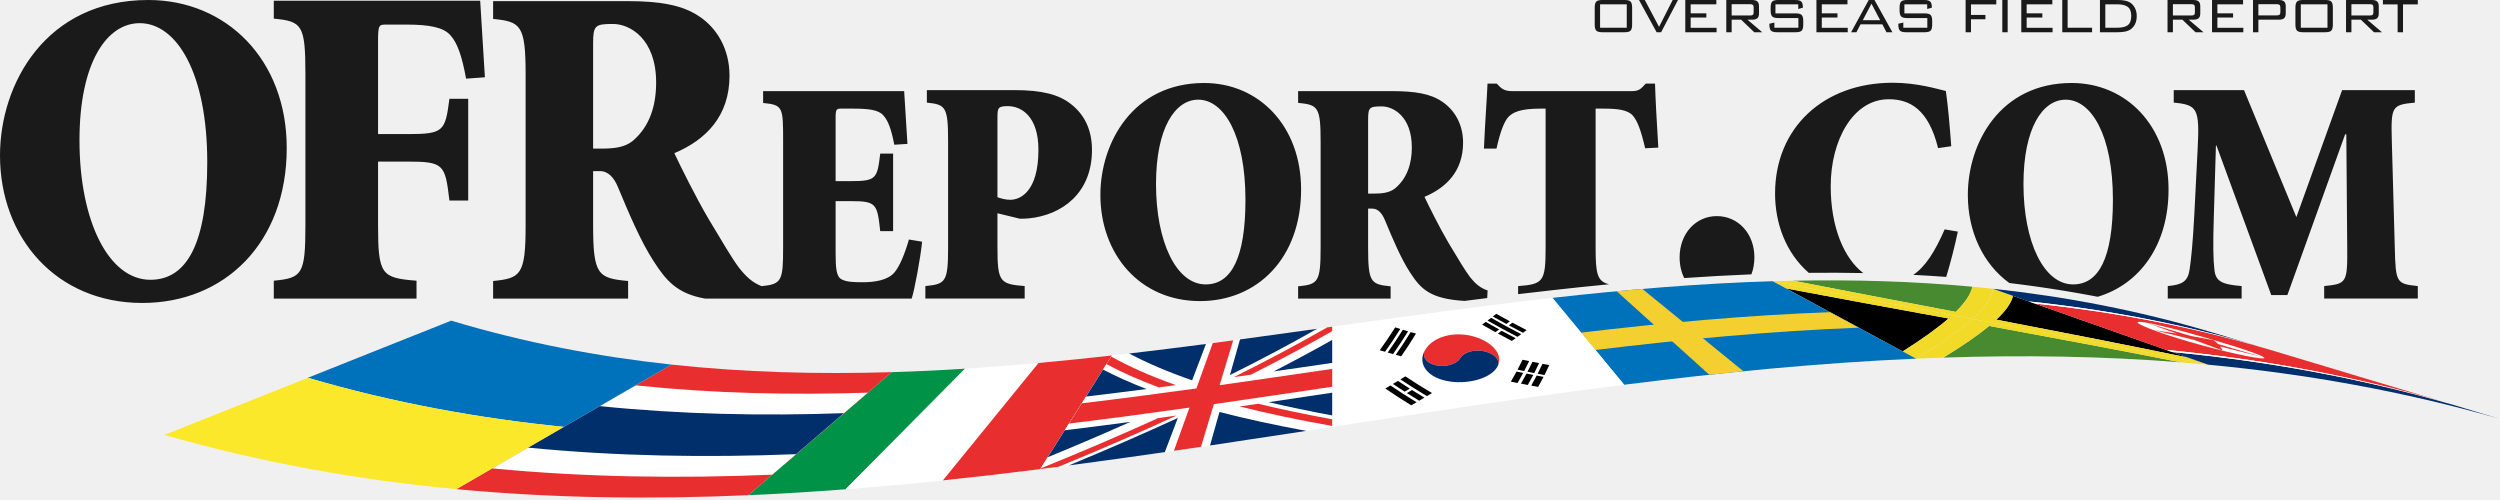
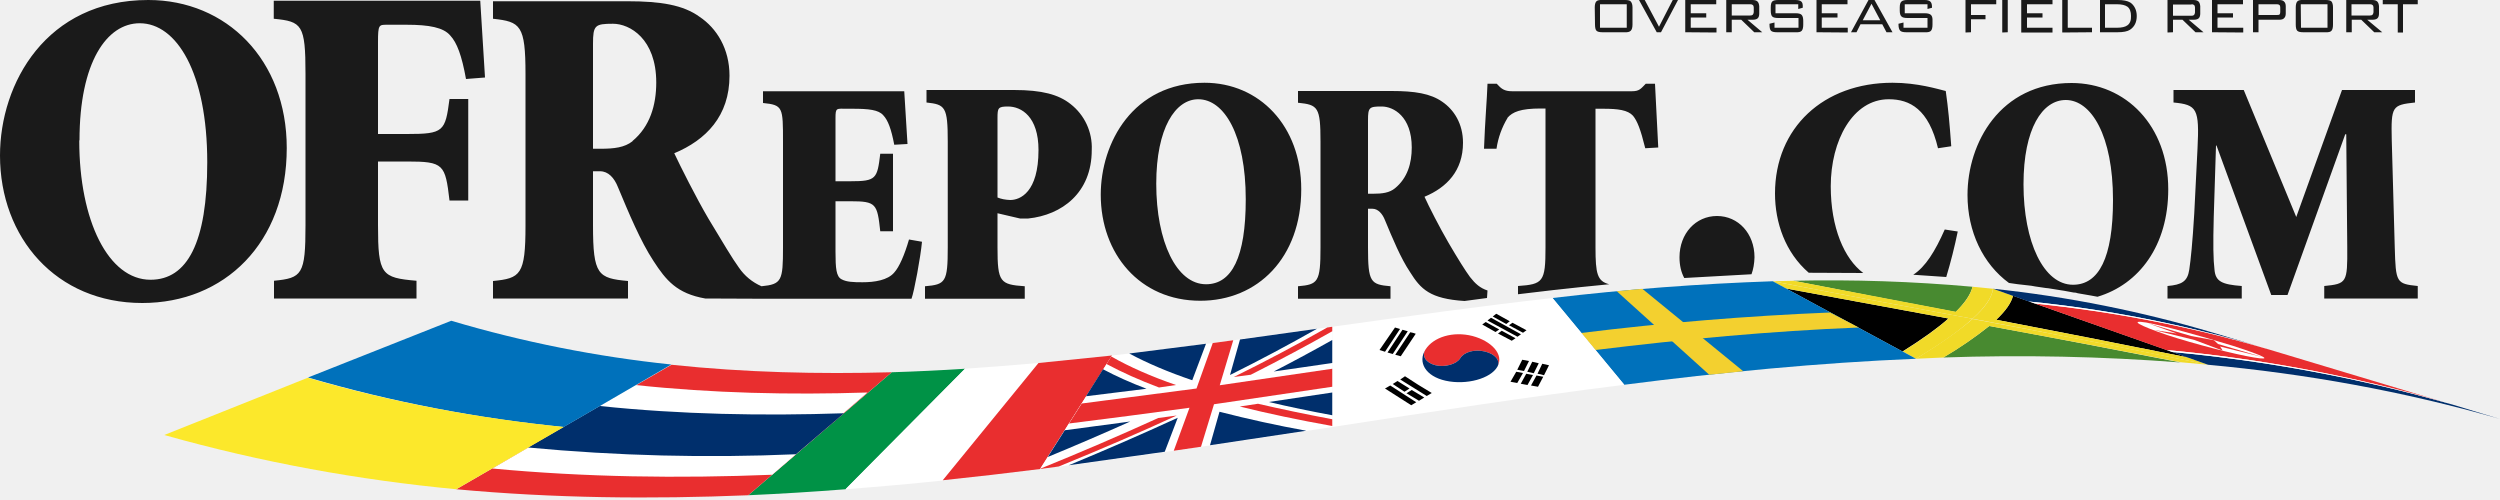
- <svg xmlns="http://www.w3.org/2000/svg" viewBox="0 0 1000 200" fill="none">
-   <path d="M356.676 148.861a872.051 872.051 0 0 0 29.366-1.386l-47.806 48.232a1163.243 1163.243 0 0 1-38.926 2.369c19.123-16.404 38.244-32.809 57.366-49.215z" fill="#009246" />
-   <path d="M386.042 147.476c9.789-.621 19.577-1.393 29.366-2.283l-38.244 46.955a1432.711 1432.711 0 0 1-38.928 3.56l47.806-48.232z" fill="#fff" />
-   <path d="M415.408 145.192c9.789-.89 19.578-1.902 29.366-3.001l-28.682 45.445a1855.84 1855.84 0 0 1-38.929 4.512l38.245-46.956zm-232.88 50.471c38.927 3.661 77.854 4.108 116.782 2.414l57.365-49.215c-29.366.876-58.732.136-88.1-3.028l-86.047 49.829z" fill="#E92E2F" />
-   <path d="M196.871 187.357c37.334 3.578 74.668 4.075 112.001 2.516l38.242-32.809c-30.96 1.013-61.92.321-92.88-2.926l-57.363 33.219z" fill="#fff" />
-   <path d="M211.215 179.052c35.739 3.494 71.479 4.041 107.22 2.618l19.12-16.404c-32.553 1.148-65.105.507-97.658-2.824-9.562 5.536-19.124 11.072-28.682 16.61z" fill="#002F6C" />
-   <path d="M777.316 143.039c31.674-1.047 63.348-.609 95.023 1.89-27.146-5.351-52.709-10.13-76.688-14.551-4.528 3.762-10.641 7.965-18.335 12.661zm11.647-28.351c-23.894-2.213-47.789-2.871-71.685-2.408 20.089 3.94 41.761 8.039 65.015 12.476 3.806-3.746 6.029-7.074 6.67-10.068z" fill="#488A30" />
-   <path d="M761.092 140.568c7.695-4.859 13.807-9.234 18.338-13.173-23.252-4.264-44.924-8.214-65.012-12.027l46.674 25.2zm114.109 2.472l-70.01-24.701c-.642 2.81-2.865 5.954-6.672 9.521 23.979 4.605 49.54 9.593 76.682 15.18z" fill="#000" />
-   <path d="M766.438 143.455c3.627-.158 7.252-.297 10.879-.416 7.693-4.696 13.807-8.897 18.336-12.661 23.979 4.421 49.542 9.2 76.688 14.551 3.627.286 7.253.599 10.881.94-33.809-6.89-65.225-12.857-94.25-18.303-5.122 4.614-12.632 9.878-22.534 15.889zm22.525-28.767c-.641 2.994-2.864 6.322-6.67 10.068-23.254-4.437-44.926-8.536-65.015-12.476-2.734.053-5.471.121-8.206.202 24.244 4.725 50.877 9.643 79.902 15.084 5.121-4.615 7.855-8.58 8.198-12.056a537.766 537.766 0 0 0-8.209-.822z" fill="#F1DA28" />
-   <path d="M797.173 115.51c-.343 3.476-3.077 7.441-8.198 12.056 29.023 5.445 60.439 11.413 94.246 18.303-2.674-.942-5.346-1.885-8.02-2.829-27.143-5.587-52.703-10.576-76.682-15.18 3.807-3.566 6.03-6.711 6.672-9.521l-8.018-2.829zm-82.755-.142c20.088 3.813 41.76 7.763 65.012 12.027-4.531 3.939-10.643 8.314-18.338 13.173l5.346 2.886c9.902-6.011 17.412-11.274 22.533-15.889-29.023-5.441-55.655-10.359-79.898-15.084l5.345 2.887z" fill="#F1DA28" />
-   <path d="M649.655 153.896c38.929-4.909 77.854-8.747 116.782-10.442l-57.365-30.973c-29.366.876-58.732 3.369-88.099 6.67l28.682 34.745z" fill="#0071BB" />
-   <path d="M683.717 149.902c4.541-.489 9.082-.96 13.625-1.41l-40.395-32.924c-3.428.292-6.854.6-10.278.922l37.048 33.412z" fill="#F3D02F" />
-   <path d="M638.183 139.999c35.103-4.266 70.206-7.566 105.31-8.933l-11.473-6.193c-33.19 1.203-66.381 4.234-99.572 8.179l5.735 6.947z" fill="#F3D02F" />
-   <path fill-rule="evenodd" clip-rule="evenodd" d="M180.477 128.258c29.367 8.822 58.732 14.411 88.1 17.575L225.55 170.75c-34.146-3.413-68.295-9.645-102.441-19.636l57.368-22.856z" fill="#0071BB" />
-   <path fill-rule="evenodd" clip-rule="evenodd" d="M123.107 151.114c34.146 9.991 68.295 16.224 102.441 19.636l-43.021 24.913c-38.927-3.661-77.854-10.538-116.782-21.698l57.362-22.851z" fill="#FCE82B" />
-   <path d="M532.875 170.766c38.927-5.98 77.854-11.96 116.78-16.87-9.56-11.582-19.12-23.163-28.682-34.744-29.366 3.301-58.733 7.41-88.099 11.52l.001 40.094z" fill="#fff" />
-   <path d="M594.307 128.757a295.421 295.421 0 0 0 5.352 3.01c-.488.364-.982.729-1.481 1.095a289.697 289.697 0 0 1-5.322-3.013c.487-.366.97-.728 1.451-1.092zm6.347 3.554a324.8 324.8 0 0 0 5.593 2.973l-1.519 1.096a321.987 321.987 0 0 1-5.562-2.973c.5-.366.996-.732 1.488-1.096zm-4.218-5.178a317.344 317.344 0 0 0 12.039 6.518c-.488.361-.98.724-1.478 1.088a313.414 313.414 0 0 1-11.974-6.523c.476-.363.946-.723 1.413-1.083zm2.066-1.611a306.362 306.362 0 0 0 5.445 3.001c-.464.356-.931.714-1.402 1.073a300.287 300.287 0 0 1-5.414-3.002c.461-.357.918-.715 1.371-1.072zm6.457 3.544c1.861.993 3.756 1.981 5.686 2.964l-1.439 1.077a326.715 326.715 0 0 1-5.654-2.966c.473-.358.942-.718 1.407-1.075zm-42.827 21.481c3.396 2.255 6.95 4.48 10.667 6.677-.672.405-1.348.811-2.027 1.218a235.982 235.982 0 0 1-10.601-6.688c.655-.401 1.308-.803 1.961-1.207zm-2.95 1.815a224.899 224.899 0 0 0 4.721 3.087c-.672.406-1.35.812-2.031 1.221a218.135 218.135 0 0 1-4.691-3.094l2.001-1.214zm5.601 3.644a251.477 251.477 0 0 0 4.963 3.045c-.685.408-1.373.816-2.067 1.227-1.656-.998-3.3-2.014-4.933-3.05.684-.408 1.363-.816 2.037-1.222zm-8.616-1.821a229.548 229.548 0 0 0 10.465 6.708c-.699.411-1.401.822-2.108 1.235a225.676 225.676 0 0 1-10.396-6.718l2.039-1.225zm2.128-12.257a170.306 170.306 0 0 0 5.975-9.096c.699.208 1.404.415 2.114.62a167.092 167.092 0 0 1-5.908 9.078c-.732-.201-1.458-.402-2.181-.602zm-3.223-.914a172.827 172.827 0 0 0 6.075-9.118c.687.208 1.378.417 2.074.626a170.654 170.654 0 0 1-6.008 9.103c-.718-.203-1.432-.407-2.141-.611zm-3.162-.924a176.017 176.017 0 0 0 6.174-9.141c.674.212 1.352.423 2.035.634a174.836 174.836 0 0 1-6.109 9.124c-.7-.204-1.401-.41-2.1-.617zm52.428 12.576c.781-1.335 1.54-2.682 2.275-4.043.881.179 1.768.358 2.659.537a138.064 138.064 0 0 1-2.243 4.036l-2.691-.53zm2.666-4.775c.703-1.318 1.381-2.65 2.034-3.993.871.183 1.745.364 2.624.546a121.544 121.544 0 0 1-2.003 3.985c-.889-.179-1.774-.357-2.655-.538zm1.383 5.565a137.369 137.369 0 0 0 2.228-4.031c.896.178 1.796.355 2.7.532a133.735 133.735 0 0 1-2.197 4.022c-.915-.174-1.826-.349-2.731-.523zm2.609-4.76c.697-1.333 1.36-2.66 1.99-3.978.882.18 1.771.36 2.662.54a121.795 121.795 0 0 1-1.957 3.972c-.902-.177-1.8-.355-2.695-.534zm1.496 5.542c.762-1.346 1.49-2.684 2.184-4.016.91.176 1.822.351 2.74.526-.683 1.329-1.4 2.666-2.151 4.008-.929-.172-1.853-.345-2.773-.518zm2.559-4.744c.671-1.31 1.318-2.632 1.941-3.966.896.179 1.799.359 2.705.537a119.05 119.05 0 0 1-1.912 3.959c-.916-.176-1.827-.353-2.734-.53z" fill="#000" />
-   <path d="M570.158 139.772a2.856 2.856 0 0 0-.108.176c.036-.06.069-.119.108-.176z" fill="#B50037" />
-   <path d="M588.916 134.438c-7.717-1.957-15.551.333-18.758 5.334-1.584 2.495.055 5.334 3.974 6.282 3.911.95 8.511-.322 9.964-2.785 1.479-2.47 5.707-3.663 9.759-2.718 4.046.945 6.489 3.639 5.142 6.076 2.681-4.865-2.399-10.226-10.081-12.189" fill="#E92E2F" />
-   <path d="M570.158 139.772c-1.584 2.495.055 5.334 3.974 6.282 3.911.95 8.511-.322 9.964-2.785 1.479-2.47 5.707-3.663 9.759-2.718 4.046.945 6.489 3.639 5.142 6.076-2.648 4.856-12.479 7.5-20.689 5.673-8.246-1.82-11.328-7.534-8.15-12.528" fill="#002F6C" />
-   <path d="M416.092 187.636c38.928-4.909 77.855-10.89 116.783-16.87v-40.094c-29.367 4.109-58.732 8.217-88.101 11.519l-28.682 45.445z" fill="#fff" />
-   <path d="M500.338 149.879c11.848-5.981 22.692-11.802 32.537-17.423v-1.784l-2.011.281c-11.144 6.395-23.589 13.044-37.336 19.894 2.271-.321 4.54-.643 6.81-.968zm-4.487 12.701c11.243 2.843 23.585 5.431 37.024 7.803v-2.661c-10.578-1.932-20.455-4.002-29.627-6.23-2.465.365-4.931.727-7.397 1.088zm-53.261-16.927c6.178 3.31 13.165 6.41 20.959 9.308 2.271-.3 4.541-.603 6.812-.909-9.851-3.498-18.473-7.3-25.865-11.419l-1.906 3.02zm20.689 21.577c-14.552 6.607-30.227 13.345-47.021 20.141l-.167.265c2.457-.31 4.912-.625 7.369-.942 16.898-6.929 32.638-13.785 47.216-20.495-2.465.346-4.931.69-7.397 1.031z" fill="#E92E2F" />
-   <path d="M526.847 131.514a6401.169 6401.169 0 0 1-30.845 4.257l-4.037 14.264c12.754-6.358 24.379-12.547 34.882-18.521zm-44.468 6.071a2186.646 2186.646 0 0 1-30.723 3.818c7.277 3.857 15.676 7.429 25.195 10.728l5.528-14.546zm50.496 7.583v-9.197a724.1 724.1 0 0 1-23.387 12.594c7.795-1.124 15.591-2.26 23.387-3.397zm0 21.005v-9.097c-8.469 1.271-16.94 2.535-25.411 3.792 7.955 1.878 16.425 3.642 25.411 5.305zm-105.35 19.99a2956.377 2956.377 0 0 0 38.414-5.316c1.73-4.558 3.463-9.115 5.195-13.672-13.542 6.223-28.078 12.572-43.609 18.988zm56.473-7.966a8773.168 8773.168 0 0 0 38.531-5.842c-12.577-2.305-24.156-4.817-34.738-7.566l-3.793 13.408zm-58.112-6.078l-6.801 10.776a1211.237 1211.237 0 0 0 33.098-14.154 2278.787 2278.787 0 0 1-26.297 3.378zm8.518-13.497c8.067-.955 16.135-1.963 24.204-3.014-6.355-2.451-12.153-5.043-17.392-7.781l-6.812 10.795z" fill="#002F6C" />
-   <path d="M485.102 137.227l-6.547 18.143c-15.285 2.118-30.57 4.131-45.855 5.952-1.703 2.7-3.406 5.399-5.111 8.098 16.065-1.952 32.131-4.106 48.195-6.37l-6.234 17.273c3.612-.526 7.225-1.057 10.836-1.592l5.168-17.072c15.773-2.262 31.547-4.614 47.322-6.965v-7.145c-15.009 2.201-30.018 4.401-45.025 6.519l5.428-17.931c-2.726.368-5.453.731-8.177 1.09z" fill="#E92E2F" />
-   <path d="M811.511 120.569c30.96 3.247 61.921 9.05 92.879 18.262l-19.12-5.747c-29.367-8.821-58.732-14.41-88.099-17.575l14.34 5.06zm71.708 25.299c38.926 3.663 77.854 10.537 116.781 21.698l-19.123-5.748c-37.332-10.77-74.666-17.431-112.002-21.009l14.344 5.059z" fill="#002F6C" />
-   <path d="M866.486 139.965c37.068 3.565 74.137 10.19 111.203 20.896l-70.111-21.071c-31.225-9.277-62.451-15.116-93.676-18.376l52.584 18.551z" fill="#E92E2F" />
-   <path d="M813.902 121.413c31.225 3.261 62.451 9.1 93.676 18.376l-3.188-.958c-30.958-9.211-61.919-15.015-92.879-18.262l2.391.844zm54.973 19.396c37.336 3.579 74.67 10.239 112.002 21.009l-3.188-.958c-37.066-10.706-74.135-17.331-111.203-20.896.797.283 1.594.563 2.389.845z" fill="#fff" />
-   <path d="M858.43 129.046c6.791 1.165 22.409 5.442 34.881 9.356 12.473 3.919 16.199 5.858 8.325 4.562-7.876-1.301-23.494-5.247-34.882-9.036-11.39-3.783-15.115-6.055-8.324-4.882" fill="#fff" />
-   <path d="M859.111 129.265c5.721 1.707 11.484 3.421 17.287 5.144 3.059.533 6.113 1.093 9.17 1.68.581.47 1.129.979 1.64 1.523 5.854 1.731 11.747 3.471 17.681 5.219a4948.723 4948.723 0 0 0-16.863-4.251c.4.528.735 1.067 1.006 1.615a2130.844 2130.844 0 0 0-11.238-4.166 7537.618 7537.618 0 0 0-16.237-4.008c3.058.451 6.116.926 9.173 1.428-3.869-1.405-7.742-2.8-11.619-4.184z" fill="#E92E2F" />
-   <path d="M637.883 3.049c0-1.183.212-1.988.639-2.413.423-.424 1.222-.636 2.392-.636h8.932c1.17 0 1.961.212 2.381.636.418.425.625 1.23.625 2.413v6.797c0 1.183-.207 1.986-.625 2.411-.42.425-1.211.636-2.381.636h-8.932c-1.17 0-1.969-.211-2.393-.636-.427-.425-.639-1.228-.639-2.411V3.049h.001zm2.148 8.047h10.67V1.723h-10.67v9.373zm22.619 1.798L655.6 0h2.326l5.697 10.746L669.07 0h2.126l-6.751 12.894h-1.795zm11.466 0V0h12.421v1.723h-10.27v3.601h6.272v1.699h-6.272v4.097h10.369v1.774h-12.52zm16.398 0V0h10.376c.944 0 1.636.196 2.067.588.434.392.65 1.029.65 1.911v2.874c0 .884-.217 1.52-.65 1.912-.432.392-1.123.586-2.067.586h-1.895l5.893 5.023h-3.194l-5.243-5.023h-3.786v5.023h-2.151zm9.543-11.219h-7.393v4.523h7.393c.52 0 .881-.091 1.089-.275.211-.184.313-.533.313-1.05V2.998c0-.499-.103-.845-.313-1.036-.208-.191-.57-.287-1.089-.287zm19.247.048h-9.124v3.625h8.123c1.168 0 1.959.216 2.373.649.414.435.625 1.233.625 2.399v1.45c0 1.183-.211 1.986-.625 2.411-.414.425-1.205.636-2.373.636h-7.522c-1.167 0-1.962-.211-2.39-.636-.422-.425-.637-1.228-.637-2.411v-.35l2.001-.475v2.075h9.597V7.222h-8.096c-1.151 0-1.938-.213-2.365-.638-.422-.424-.636-1.228-.636-2.411V3.049c0-1.2.214-2.007.636-2.424.427-.417 1.213-.625 2.365-.625h6.873c1.098 0 1.875.198 2.334.591.457.394.686 1.129.686 2.207v.278l-1.845.522V1.723zm7.27 11.171V0h12.418v1.723h-10.271v3.601h6.272v1.699h-6.272v4.097h10.371v1.774h-12.518zm13.869 0L747.488 0h2.301l7.173 12.894h-2.375l-1.65-3.173h-8.721l-1.65 3.173h-2.123zm4.672-4.824h6.945l-3.469-6.596-3.476 6.596zm25.763-6.347h-9.12v3.625h8.123c1.164 0 1.955.216 2.375.649.414.435.619 1.233.619 2.399v1.45c0 1.183-.205 1.986-.619 2.411-.42.425-1.211.636-2.375.636h-7.521c-1.17 0-1.964-.211-2.388-.636-.425-.425-.639-1.228-.639-2.411v-.35l1.998-.475v2.075h9.596V7.222h-8.093c-1.153 0-1.939-.213-2.362-.638-.427-.424-.641-1.228-.641-2.411V3.049c0-1.2.214-2.007.641-2.424.424-.417 1.21-.625 2.363-.625h6.87c1.101 0 1.879.198 2.334.591.461.394.689 1.129.689 2.207v.278l-1.851.522V1.723h.001zm15.368 11.171V0h12.271v1.749h-10.12v4.224h5.772v1.723h-5.772v5.198h-2.151zm14.672 0V0h2.148v12.894h-2.148zm7.596 0V0h12.419v1.723h-10.269v3.601h6.271v1.699h-6.271v4.097h10.367v1.774h-12.517zm16.394 0V0h2.147v11.096h9.773v1.797h-11.92v.001zM847.072 0c2.268 0 3.915.334 4.951 1 .833.532 1.483 1.274 1.961 2.223.473.95.711 2 .711 3.147 0 2.519-.891 4.358-2.672 5.524-1.018.667-2.668.999-4.951.999h-7.096V0h7.096zm-.297 1.723h-4.648v9.374h4.648c1.997 0 3.431-.335 4.298-1.003.95-.719 1.425-1.963 1.425-3.733 0-1.703-.475-2.915-1.425-3.635-.883-.667-2.317-1.003-4.298-1.003zm20.239 11.171V0h10.377c.951 0 1.637.196 2.07.588.434.392.649 1.029.649 1.911v2.874c0 .884-.216 1.52-.649 1.912-.433.392-1.119.586-2.07.586h-1.895l5.898 5.023h-3.201l-5.239-5.023h-3.79v5.023h-2.15zm9.548-11.219h-7.398v4.523h7.398c.518 0 .875-.091 1.086-.275.206-.184.312-.533.312-1.05V2.998c0-.499-.106-.845-.312-1.036-.21-.191-.568-.287-1.086-.287zm8.247 11.219V0h12.421v1.723h-10.273v3.601h6.276v1.699h-6.276v4.097h10.374v1.774h-12.522zm16.393 0V0h10.374c.951 0 1.637.196 2.073.588.431.392.646 1.029.646 1.911v2.874c0 .884-.216 1.52-.646 1.912-.435.392-1.122.586-2.071.586h-8.225v5.023h-2.151zm9.544-11.219h-7.393v4.473h7.393c.52 0 .881-.095 1.092-.286.205-.192.309-.543.309-1.057V3.018c0-.514-.105-.867-.322-1.056-.218-.192-.579-.287-1.079-.287zm7.423 1.374c0-1.183.214-1.988.639-2.413.424-.424 1.222-.636 2.389-.636h8.938c1.17 0 1.961.212 2.378.636.417.425.628 1.23.628 2.413v6.797c0 1.183-.211 1.986-.628 2.411-.417.425-1.208.636-2.378.636h-8.938c-1.167 0-1.965-.211-2.39-.636-.425-.425-.639-1.228-.639-2.411V3.049h.001zm2.149 8.047h10.672V1.723h-10.672v9.373zm18.095 1.798V0h10.374c.947 0 1.639.196 2.07.588.436.392.65 1.029.65 1.911v2.874c0 .884-.215 1.52-.65 1.912-.432.392-1.123.586-2.07.586h-1.895l5.898 5.023h-3.201l-5.239-5.023h-3.786v5.023h-2.151zm9.546-11.219h-7.395v4.523h7.395c.514 0 .879-.091 1.087-.275.208-.184.313-.533.313-1.05V2.998c0-.499-.105-.845-.313-1.036-.208-.191-.573-.287-1.087-.287zm13.244.074v11.145h-2.15V1.749h-5.898V0h13.969v1.749h-5.921zM114.693 59.166c0 38.136-24.955 62.016-57.774 62.016C22.393 121.182 0 94.985 0 62.195 0 33.324 18.461 0 59.312 0c31.281 0 55.381 23.881 55.381 59.166zm-82.901-3.03c0 32.256 11.624 55.779 28.375 55.779 14.699 0 22.734-14.792 22.734-47.047 0-35.82-12.308-55.601-27.009-55.601-13.16.001-24.1 15.683-24.1 46.869zM520.439 75.79c0 27.454-17.471 44.645-40.443 44.645-24.17 0-39.842-18.858-39.842-42.463 0-20.782 12.92-44.772 41.517-44.772 21.895-.001 38.768 17.191 38.768 42.59zm-58.033-2.18c0 23.218 8.137 40.153 19.863 40.153 10.289 0 15.912-10.648 15.912-33.869 0-25.784-8.615-40.025-18.902-40.025-9.215.001-16.873 11.29-16.873 33.741z" fill="#1A1A1A" />
-   <path d="M151.223 53.637h11.622c14.7 0 15.214-1.1 16.922-14.111h7.521V80.21h-7.521c-1.708-14.478-2.222-15.579-16.922-15.579h-11.622v25.475c0 19.793 1.367 21.075 15.384 22.175v7.147h-57.091v-7.147c11.281-1.1 12.648-2.382 12.648-22.175V29.629c0-19.793-1.367-21.076-12.648-22.176V.306h82.559c.17 3.116 1.025 16.494 1.881 30.606l-7.521.55c-1.709-9.347-3.59-14.479-6.325-17.411-2.735-3.114-8.373-4.215-17.434-4.215h-8.034c-3.076 0-3.418 0-3.418 6.78v37.021h-.001zm247.76 45.264c0 13.855.958 14.752 10.887 15.523v5.003h-39.723v-5.003c8.136-.771 9.093-1.668 9.093-15.523V56.566c0-13.855-.957-14.752-8.494-15.521v-5.003h34.939c11.245 0 17.825 1.795 22.611 5.516 5.145 3.977 8.495 9.878 8.495 18.473 0 17.19-11.964 26.043-25.366 27.326-1.315.127-2.512.127-3.469.127l-8.974-2.179v13.596h.001zm0-20.012c1.437.514 3.229 1.027 5.144 1.027 3.83 0 11.247-3.08 11.247-20.013 0-13.342-6.819-17.447-12.204-17.447-3.949 0-4.187.642-4.187 4.618v31.815zm566.946-42.848v5.003c-9.096.897-9.573 1.411-9.215 14.882l1.196 42.975c.359 14.241.598 14.625 9.213 15.523v5.003h-37.449v-5.003c8.973-.899 9.332-1.283 9.213-15.523l-.359-45.158h-.478l-23.093 64.272h-6.459l-21.897-59.781h-.236l-.839 28.48c-.361 11.032-.242 17.19.238 21.167.479 4.747 3.109 5.901 10.889 6.543v5.003H867.1v-5.003c5.743-.513 8.017-1.796 8.732-6.543.601-3.977 1.317-10.777 1.914-22.45l1.317-25.915c.836-16.164-.12-17.575-9.571-18.472v-5.003h28.115l20.939 50.802 18.306-50.802h29.077zM305.588 119.45h59.068c1.076-3 3.59-16.488 4.186-22.773l-5.264-.868c-1.795 6.158-3.829 10.92-5.863 13.229-2.632 3.081-7.896 3.857-12.682 3.857-3.711 0-6.47-.124-8.385-1.15-2.153-1.155-2.402-4.358-2.402-11.028V80.45h6.001c10.289 0 10.647 1 11.844 12h5.155v-31h-5.155c-1.196 10-1.555 11-11.844 11h-6.001V47.348c0-4.492.259-3.898 4.806-3.898h2.031c6.343 0 10.291.474 12.205 2.656 1.913 2.051 3.23 5.496 4.427 11.783l5.266-.329c-.6-9.621-1.197-19.109-1.316-21.109h-56.418v4.74c8 .77 8 1.667 8 15.521v42.335c0 13.213-.537 14.642-8.609 15.414-3.786-1.485-6.186-3.796-9.047-7.378-2.736-3.665-6.412-9.896-12.224-19.609-4.958-8.43-11.239-21.076-13.63-26.206 12.647-5.316 22.068-14.846 22.068-30.974 0-10.812-5.115-19.044-11.953-23.626C273.185 2.087 264.309.45 250.976.45h-53.729v7.12c11 1.1 13 2.384 13 22.177v60.476c0 19.794-2 21.076-13 22.175v7.053h54v-7.053c-12-1.099-14-2.381-14-22.175V68.45h2.791c3.246 0 5.641 2.64 7.177 6.488 4.274 10.262 9.06 21.582 14.187 29.463 4.977 7.735 9.326 13.049 20.677 15.049h23.509zm-52.562-63.032c-3.247 2.565-7.349 3.032-12.82 3.032h-2.96V17.466c0-7.331.795-7.882 7.976-7.882 6.666 0 17.233 5.823 17.233 23.418 0 8.981-2.42 17.552-9.429 23.416zm349.997-9.253c1.916-2.304 5.145-3.715 13.159-3.715h2.063v55.509c0 13.816-1 14.711-11 15.48v3.211c5-.532 9.077-1.053 13.505-1.55 7.64-.859 15.233-1.657 22.872-2.392-4.766-1.173-5.377-4.178-5.377-14.75V43.45h3.185c5.743 0 9.69.507 11.724 2.809 1.796 2.175 3.112 5.372 4.907 13.047l5.265-.263c-.598-9.466-1.197-20.592-1.316-25.592h-3.707c-1.918 2-2.514 3-5.626 3H604.94c-3.23 0-4.428-1-6.223-3h-3.709c-.239 6-.959 15-1.438 26h5.026c1.553-7.001 2.994-10.368 4.427-12.286zm-46.777 67.364c-8-.771-9-1.668-9-15.523V83.45h1.732c2.272 0 3.947 2.004 5.025 4.699 2.992 7.185 6.342 15.179 9.929 20.694 4.399 6.838 8.1 10.659 21.856 11.53 3.031-.394 6.062-.771 9.093-1.153l.162-3.03c-2.993-1.026-4.906-2.692-7.06-5.386-1.914-2.565-4.548-6.927-8.615-13.726-3.47-5.901-7.896-14.752-9.574-18.344 8.857-3.72 15.437-10.392 15.437-21.681 0-7.57-3.589-13.189-8.374-16.396-4.667-3.208-10.891-4.209-20.223-4.209h-37.389v4.698c8 .77 9 1.667 9 15.523v42.335c0 13.855-1 14.752-9 15.523v4.92h37v-4.918h.001zm-9-66.455c0-5.13.446-5.515 5.472-5.515 4.667 0 12.011 4.104 12.011 16.422 0 6.285-1.773 12.248-6.68 16.354-2.271 1.797-5.123 2.115-8.951 2.115h-1.852V48.074zm153.316 61.66c.771-2.033 1.197-4.319 1.197-6.798 0-9.53-6.496-16.494-15.041-16.494-8.377 0-14.872 6.964-14.872 16.494 0 3.105.667 5.908 1.843 8.288a916.85 916.85 0 0 1 26.873-1.49zm64.74.206c4.392.227 8.782.501 13.173.826 1.696-5.412 3.525-12.676 4.654-18.127l-5.264-.888c-3.853 8.82-7.66 14.902-12.563 18.189zm-41.794-.804c7.267-.08 14.532-.054 21.798.092-7.577-5.764-13.025-18.131-13.025-34.742 0-18.282 8.854-34.788 23.212-34.788 8.496 0 15.914 4.064 19.742 19.553l5.264-.762c-.717-9.522-1.194-15.108-2.152-22.091-3.351-.763-11.369-3.301-21.297-3.301-27.641 0-47.023 18.028-47.023 44.308-.002 11.592 4.079 23.55 13.481 31.731zm80.224 4.073l.066.008c1.182.143 2.363.288 3.547.438l1.775.229c1.154.151 2.31.306 3.464.465l1.675.231c1.395.196 2.787.399 4.182.607.297.044.595.086.892.131 1.692.256 3.386.521 5.079.794.438.07.876.145 1.314.217 1.257.207 2.514.416 3.771.633.579.099 1.158.202 1.737.303 1.729.303 3.456.615 5.181.937.887.166 1.771.337 2.658.508 16.735-4.987 28.346-20.542 28.346-42.923 0-25.399-16.872-42.591-38.768-42.591-28.595 0-41.516 23.99-41.516 44.772.002 14.748 6.117 27.64 16.597 35.241zm22.529-73.339c10.288 0 18.903 14.241 18.903 40.025 0 23.22-5.623 33.869-15.914 33.869-11.724 0-19.861-16.936-19.861-40.153 0-22.452 7.659-33.741 16.872-33.741z" fill="#1A1A1A" />
+ <svg xmlns="http://www.w3.org/2000/svg" fill="none" viewBox="0 0 1000 200">
+   <path fill="#009246" d="M356.7 148.9a872 872 0 0 0 29.3-1.4l-47.8 48.2a1163 1163 0 0 1-38.9 2.4z" />
+   <path fill="#fff" d="M386 147.5q14.7-1 29.4-2.3l-38.2 47a1433 1433 0 0 1-39 3.5z" />
+   <path fill="#e92e2f" d="m415.4 145.2 29.4-3-28.7 45.4a1856 1856 0 0 1-39 4.5zm-232.9 50.5c39 3.6 77.9 4 116.8 2.4l57.4-49.2c-29.4.8-58.8.1-88.1-3z" />
+   <path fill="#fff" d="M196.9 187.4c37.3 3.5 74.6 4 112 2.5L347 157c-31 1-62 .3-92.9-3z" />
+   <path fill="#002f6c" d="M211.2 179a781 781 0 0 0 107.2 2.7l19.2-16.4c-32.6 1.1-65.2.5-97.7-2.9z" />
+   <path fill="#488a30" d="M777.3 143a850 850 0 0 1 95 2q-40.7-8-76.6-14.6a159 159 0 0 1-18.4 12.6m11.7-28.3a642 642 0 0 0-71.7-2.4q30 5.9 65 12.5 5.7-5.7 6.7-10.1" />
+   <path fill="#000" d="M761 140.6q11.7-7.3 18.4-13.2l-65-12zm114.2 2.4-70-24.7q-1 4.2-6.7 9.6 36 6.9 76.7 15.1" />
+   <path fill="#f1da28" d="m766.4 143.5 11-.5a159 159 0 0 0 18.3-12.6q36 6.6 76.6 14.5l11 1q-50.8-10.4-94.3-18.3-7.8 6.8-22.6 15.9m22.6-28.8q-1 4.5-6.7 10l-65-12.4-8.2.2q36.3 7 79.9 15 7.6-6.8 8.2-12z" />
+   <path fill="#f1da28" d="M797.2 115.5q-.6 5.3-8.2 12 43.5 8.1 94.2 18.4l-8-2.9q-40.7-8.2-76.7-15.1 5.7-5.4 6.7-9.6zm-82.8-.1 65 12q-6.7 6-18.3 13.2l5.3 2.9q15-9 22.6-16-43.5-8-80-15z" />
+   <path fill="#0071bb" d="M649.7 153.9c38.9-5 77.8-8.8 116.7-10.4l-57.3-31Q665 114 621 119.2z" />
+   <path fill="#f3d02f" d="m683.7 149.9 13.6-1.4-40.4-33-10.2 1z" />
+   <path fill="#f3d02f" d="M638.2 140c35-4.3 70.2-7.6 105.3-9L732 125a1218 1218 0 0 0-99.6 8.2z" />
+   <path fill="#0071bb" fill-rule="evenodd" d="M180.5 128.3a486 486 0 0 0 88 17.5l-43 25A563 563 0 0 1 123.2 151z" clip-rule="evenodd" />
+   <path fill="#fce82b" fill-rule="evenodd" d="M123.1 151.1c34.2 10 68.3 16.2 102.4 19.7l-43 24.9C143.6 192 104.7 185 65.7 174z" clip-rule="evenodd" />
+   <path fill="#fff" d="M532.9 170.8c38.9-6 77.8-12 116.8-16.9L621 119.2c-29.4 3.3-58.8 7.4-88.1 11.5z" />
+   <path fill="#000" d="m594.3 128.8 5.4 3-1.5 1-5.3-3zm6.4 3.5 5.5 3-1.5 1-5.5-2.9zm-4.3-5.2 12 6.6-1.4 1-12-6.5zm2.1-1.6 5.4 3-1.4 1.1-5.4-3zm6.5 3.6 5.6 3-1.4 1-5.6-3zM562 150.5q5.1 3.4 10.7 6.7l-2 1.2-10.6-6.6zm-3 1.9 4.8 3-2 1.3-4.7-3.1zm5.7 3.6 5 3-2.1 1.3-5-3zm-8.6-1.8 10.4 6.7-2 1.2-10.5-6.7zm2-12.3 6-9q1.2.2 2.2.6l-6 9zm-3.1-.9 6-9.1 2.1.6-6 9.1zm-3.2-1 6.2-9 2 .6-6 9.1zm52.4 12.7 2.3-4 2.7.5-2.3 4zm2.7-4.8 2-4 2.7.5-2 4zm1.4 5.6 2.2-4 2.7.5-2.2 4zm2.6-4.8 2-4 2.6.6-2 4zm1.5 5.5 2.2-4 2.7.5-2.1 4zm2.6-4.7 1.9-4 2.7.6-2 4q-1.2-.4-2.6-.6" />
+   <path fill="#b50037" d="m570.2 139.8-.2.1z" />
+   <path fill="#e92e2f" d="M589 134.4c-7.8-2-15.6.4-18.8 5.4-1.6 2.5 0 5.3 4 6.3 3.8.9 8.4-.4 9.9-2.8 1.5-2.5 5.7-3.7 9.8-2.7 4 .9 6.4 3.6 5.1 6 2.7-4.8-2.4-10.2-10-12.2" />
+   <path fill="#002f6c" d="M570.2 139.8c-1.6 2.5 0 5.3 4 6.3 3.8.9 8.4-.4 9.9-2.8 1.5-2.5 5.7-3.7 9.8-2.7 4 .9 6.4 3.6 5.1 6-2.7 4.9-12.5 7.5-20.7 5.7s-11.3-7.5-8.1-12.5" />
+   <path fill="#fff" d="M416 187.6c39-4.9 78-10.9 116.9-16.8v-40.1c-29.4 4-58.8 8.2-88.1 11.5z" />
+   <path fill="#e92e2f" d="M500.3 149.9q17.8-9 32.6-17.4v-1.8l-2 .3a724 724 0 0 1-37.4 19.8zm-4.4 12.7q16.8 4.2 37 7.8v-2.7q-15.9-3-29.7-6.2zm-53.3-17q9.3 5 21 9.4l6.8-1q-14.8-5.1-25.9-11.4zm20.7 21.6a1229 1229 0 0 1-47 20.2l-.2.2 7.4-1q25.3-10.3 47.2-20.4z" />
+   <path fill="#002f6c" d="m526.8 131.5-30.8 4.3-4 14.2a725 725 0 0 0 34.8-18.5m-44.4 6-30.7 3.9q10.8 5.8 25.2 10.7zm50.5 7.7V136a724 724 0 0 1-23.4 12.6zm0 21V157l-25.4 3.8a533 533 0 0 0 25.4 5.3m-105.4 20 38.4-5.4 5.2-13.6a1221 1221 0 0 1-43.6 19m56.5-8 38.5-5.8a490 490 0 0 1-34.7-7.6zm-58.1-6-6.8 10.7a1211 1211 0 0 0 33-14.2zm8.5-13.6 24.2-3q-9.5-3.6-17.4-7.8z" />
+   <path fill="#e92e2f" d="m485.1 137.2-6.5 18.2-45.9 6-5.1 8q24-3 48.2-6.3l-6.3 17.2 10.9-1.6 5.2-17 47.3-7v-7.2l-45 6.6 5.4-18z" />
+   <path fill="#002f6c" d="M811.5 120.6q46.5 4.6 92.9 18.2l-19.1-5.7a486 486 0 0 0-88.1-17.6zm71.7 25.3c39 3.6 77.9 10.5 116.8 21.7l-19.1-5.8a614 614 0 0 0-112-21z" />
+   <path fill="#e92e2f" d="M866.5 140q55.5 5 111.2 20.9l-70.1-21.1a516 516 0 0 0-93.7-18.4z" />
+   <path fill="#fff" d="M813.9 121.4c31.2 3.3 62.5 9.1 93.7 18.4l-3.2-1q-46.5-13.6-92.9-18.2zm55 19.4a614 614 0 0 1 112 21l-3.2-1A609 609 0 0 0 866.5 140z" />
+   <path fill="#fff" d="M858.4 129c6.8 1.2 22.4 5.5 35 9.4 12.4 4 16.1 5.9 8.2 4.6-7.8-1.3-23.5-5.3-34.8-9-11.4-3.9-15.2-6.1-8.4-5" />
+   <path fill="#e92e2f" d="m859.1 129.3 17.3 5.1 9.2 1.7 1.6 1.5 17.7 5.2-16.9-4.2q.6.7 1 1.6l-11.2-4.2-16.2-4 9.1 1.4z" />
+   <path fill="#1a1a1a" d="M637.9 3q0-1.7.6-2.4T641 0h9q1.8 0 2.3.6.7.8.7 2.4v6.8q0 1.8-.7 2.5t-2.4.6H641q-1.8 0-2.4-.6t-.6-2.5zm2.1 8.1h10.7V1.7H640zm22.7 1.8L655.6 0h2.3l5.7 10.7L669.1 0h2.1l-6.8 12.9zm11.4 0V0h12.4v1.7h-10.2v3.6h6.2V7h-6.2v4.1h10.3V13zm16.4 0V0H701q1.4 0 2 .6t.7 1.9v2.9q0 1.3-.6 1.9t-2.1.6H699l5.9 5h-3.2l-5.2-5h-3.8v5zm9.6-11.2h-7.4v4.5h7.4q.7 0 1-.3t.4-1V3q0-.7-.4-1-.3-.3-1-.3m19.2 0h-9.1v3.6h8.1q1.8 0 2.4.7t.6 2.4v1.4q0 1.8-.6 2.5t-2.4.6h-7.5q-1.8 0-2.4-.6t-.6-2.5v-.3l2-.5v2.1h9.6V7.2h-8.1q-1.8 0-2.4-.6t-.6-2.4V3q0-1.8.6-2.4t2.4-.6h6.8q1.7 0 2.4.6t.6 2.2v.3l-1.8.5zm7.3 11.2V0H739v1.7h-10.3v3.6h6.3V7h-6.3v4.1h10.4V13zm13.8 0 7-12.9h2.4l7.2 12.9h-2.4l-1.7-3.2h-8.7l-1.6 3.2zm4.7-4.8h7l-3.5-6.6zM771 1.7h-9.1v3.6h8q1.8 0 2.5.7t.6 2.4v1.4q0 1.8-.6 2.5t-2.4.6h-7.5q-1.8 0-2.4-.6-.7-.7-.7-2.5v-.3l2-.5v2.1h9.6V7.2h-8q-1.8 0-2.4-.6-.7-.6-.7-2.4V3q0-1.8.7-2.4t2.3-.6h7q1.5 0 2.2.6t.7 2.2v.3l-1.8.5zM786.2 13V0h12.3v1.7h-10.1V6h5.8v1.7h-5.8v5.2zm14.7 0V0h2.2v12.9zm7.6 0V0H821v1.7h-10.2v3.6h6.2V7h-6.2v4.1H821V13zm16.4 0V0h2.2v11.1h9.7v1.8zM847.1 0q3.3 0 5 1 1.2.8 1.9 2.2t.7 3.2q0 3.7-2.7 5.5-1.5 1-5 1h-7V0zm-.3 1.7H842v9.4h4.7q3 0 4.3-1 1.5-1.1 1.4-3.7 0-2.6-1.4-3.7-1.4-1-4.3-1M867 13V0h10.4q1.4 0 2 .6t.7 1.9v2.9q0 1.3-.6 1.9t-2.1.6h-1.9l5.9 5h-3.2l-5.2-5h-3.8v5zm9.6-11.2h-7.4v4.5h7.4q.7 0 1-.3t.4-1V3q0-.7-.4-1-.3-.3-1-.3m8.2 11.2V0h12.4v1.7H887v3.6h6.2V7H887v4.1h10.3V13zm16.4 0V0h10.4q1.5 0 2 .6.7.6.7 1.9v2.9q0 1.3-.7 1.9-.5.6-2 .6h-8.2v5zm9.5-11.2h-7.3V6h7.3q1 0 1.1-.2.3-.3.3-1V3q0-.7-.3-1-.4-.3-1-.3m7.5 1.3q0-1.7.6-2.4t2.4-.6h9q1.7 0 2.3.6.6.8.6 2.4v6.8q0 1.8-.6 2.5t-2.4.6h-8.9q-1.8 0-2.4-.6t-.6-2.5zm2.1 8.1H931V1.7h-10.7zm18.1 1.8V0h10.4q1.4 0 2 .6t.7 1.9v2.9q0 1.3-.6 1.9t-2.1.6h-2l6 5h-3.2l-5.2-5h-3.8v5zM948 1.7h-7.4v4.5h7.4q.7 0 1-.3t.4-1V3q0-.7-.4-1-.3-.3-1-.3m13.2 0V13h-2.1V1.7h-6V0h14v1.7zM114.7 59.2c0 38.1-25 62-57.8 62C22.4 121.2 0 95 0 62.2 0 33.3 18.5 0 59.3 0c31.3 0 55.4 23.9 55.4 59.2m-83-3c0 32.2 11.7 55.7 28.5 55.7 14.7 0 22.7-14.8 22.7-47 0-35.9-12.3-55.6-27-55.6-13.2 0-24.1 15.6-24.1 46.8m488.7 19.6c0 27.4-17.4 44.6-40.4 44.6-24.2 0-39.8-18.8-39.8-42.4 0-20.8 12.9-44.8 41.5-44.8 21.9 0 38.7 17.2 38.7 42.6m-58-2.2c0 23.2 8.1 40.2 19.9 40.2 10.3 0 15.9-10.7 15.9-34 0-25.7-8.6-40-19-40-9.1 0-16.8 11.4-16.8 33.8" />
+   <path fill="#1a1a1a" d="M151.2 53.6h11.6c14.7 0 15.3-1 17-14h7.5v40.6h-7.5c-1.7-14.5-2.3-15.6-17-15.6h-11.6v25.5c0 19.8 1.4 21 15.4 22.2v7.1h-57v-7.1c11.2-1.1 12.6-2.4 12.6-22.2V29.6c0-19.8-1.4-21-12.7-22.1V.3h82.6L194 31l-7.6.6c-1.7-9.4-3.6-14.5-6.3-17.4-2.7-3.2-8.4-4.3-17.4-4.3h-8c-3.1 0-3.5 0-3.5 6.8zM399 99c0 13.9 1 14.8 10.9 15.5v5H370v-5c8.2-.7 9.1-1.6 9.1-15.5V56.6c0-13.9-1-14.8-8.5-15.6v-5h35c11.2 0 17.8 1.8 22.6 5.6a22 22 0 0 1 8.5 18.4c0 17.2-12 26-25.4 27.4H408l-9-2.1zm0-20q2.2.9 5.1 1c3.9 0 11.3-3 11.3-20 0-13.3-6.8-17.4-12.2-17.4-4 0-4.2.6-4.2 4.6zM966 36v5c-9.2 1-9.6 1.5-9.3 15l1.2 42.9c.4 14.2.6 14.6 9.2 15.5v5h-37.4v-5c9-.9 9.3-1.3 9.2-15.5l-.4-45.2h-.4L915 118h-6.5l-21.9-59.8h-.2l-.9 28.5c-.3 11-.2 17.2.3 21.2.4 4.7 3 5.9 10.9 6.5v5H867v-5c5.7-.5 8-1.8 8.7-6.5.6-4 1.3-10.8 2-22.5l1.3-25.9c.8-16.1-.2-17.6-9.6-18.5v-5h28.1l21 50.8L936.8 36zm-660.4 83.5h59c1.1-3 3.6-16.5 4.2-22.8l-5.2-.9c-1.8 6.2-3.9 11-5.9 13.2-2.6 3.1-7.9 3.9-12.7 3.9-3.7 0-6.4-.1-8.4-1.2-2.1-1.1-2.4-4.3-2.4-11V80.5h6c10.3 0 10.7 1 11.9 12h5.1v-31h-5.1c-1.2 10-1.6 11-11.9 11h-6V47.3c0-4.4.3-3.8 4.9-3.8h2c6.3 0 10.3.4 12.2 2.6 1.9 2 3.2 5.5 4.4 11.8l5.3-.3-1.3-21.1h-56.5v4.7c8 .8 8 1.7 8 15.5V99c0 13.3-.5 14.7-8.6 15.5a21 21 0 0 1-9-7.4c-2.7-3.7-6.4-10-12.2-19.6-5-8.5-11.3-21.1-13.7-26.2 12.7-5.3 22.1-14.9 22.1-31 0-10.8-5.1-19-12-23.6C273.3 2 264.4.5 251 .5h-53.8v7c11 1.2 13 2.5 13 22.2v60.5c0 19.8-2 21.1-13 22.2v7h54v-7c-12-1.1-14-2.4-14-22.2V68.5h2.8c3.3 0 5.7 2.6 7.2 6.4 4.3 10.3 9 21.6 14.2 29.5 5 7.7 9.3 13 20.7 15zm-52.6-63c-3.2 2.5-7.3 3-12.8 3h-3v-42c0-7.4.8-8 8-8 6.7 0 17.3 6 17.3 23.5 0 9-2.5 17.6-9.5 23.4m350-9.3c2-2.3 5.2-3.7 13.2-3.7h2V99c0 13.8-1 14.7-11 15.4v3.3l13.5-1.6q11.5-1.3 23-2.4c-4.8-1.2-5.5-4.2-5.5-14.7V43.5h3.2c5.8 0 9.7.5 11.8 2.8 1.7 2.1 3 5.3 4.9 13l5.2-.3-1.3-25.5h-3.7c-2 2-2.5 3-5.6 3h-47.8c-3.2 0-4.4-1-6.2-3H595c-.2 6-1 15-1.4 26h5a33 33 0 0 1 4.4-12.3m-46.8 67.3c-8-.7-9-1.6-9-15.5V83.5h1.8c2.2 0 4 2 5 4.6 3 7.2 6.3 15.2 10 20.7 4.3 6.9 8 10.7 21.8 11.6l9-1.2.2-3c-3-1-4.9-2.7-7-5.4q-2.8-3.8-8.6-13.7c-3.5-6-8-14.8-9.6-18.4 8.9-3.7 15.4-10.4 15.4-21.6 0-7.6-3.6-13.2-8.3-16.4-4.7-3.3-11-4.3-20.3-4.3h-37.4v4.7c8 .8 9 1.7 9 15.6V99c0 13.9-1 14.8-9 15.5v5h37zm-9-66.4c0-5.2.5-5.5 5.5-5.5 4.7 0 12 4 12 16.4 0 6.3-1.7 12.2-6.7 16.3-2.2 1.8-5 2.2-8.9 2.2h-1.9zm153.4 61.6q1.1-3 1.2-6.8c0-9.5-6.5-16.5-15-16.5s-15 7-15 16.5q0 4.8 1.9 8.3zm64.7.2 13.2.9a209 209 0 0 0 4.6-18.2l-5.2-.8c-3.9 8.8-7.7 14.9-12.6 18.1m-41.8-.8 21.8.1c-7.6-5.7-13-18.1-13-34.7 0-18.3 8.8-34.8 23.2-34.8 8.5 0 16 4 19.7 19.6l5.3-.8c-.7-9.5-1.2-15.1-2.2-22.1-3.3-.8-11.3-3.3-21.3-3.3-27.6 0-47 18-47 44.3 0 11.6 4.1 23.6 13.5 31.7m80.2 4.1zl3.5.5 1.8.2 3.5.4 1.7.3 4.1.6 1 .1 5 .8 1.3.2 3.8.7q1 0 1.7.3l5.2.9 2.7.5c16.7-5 28.3-20.5 28.3-43 0-25.3-16.9-42.5-38.7-42.5-28.6 0-41.6 24-41.6 44.8 0 14.7 6.2 27.6 16.6 35.2M826.3 40c10.2 0 18.9 14.2 18.9 40 0 23.2-5.7 33.9-16 33.9-11.7 0-19.8-17-19.8-40.2 0-22.4 7.6-33.7 16.9-33.7" />
</svg>
